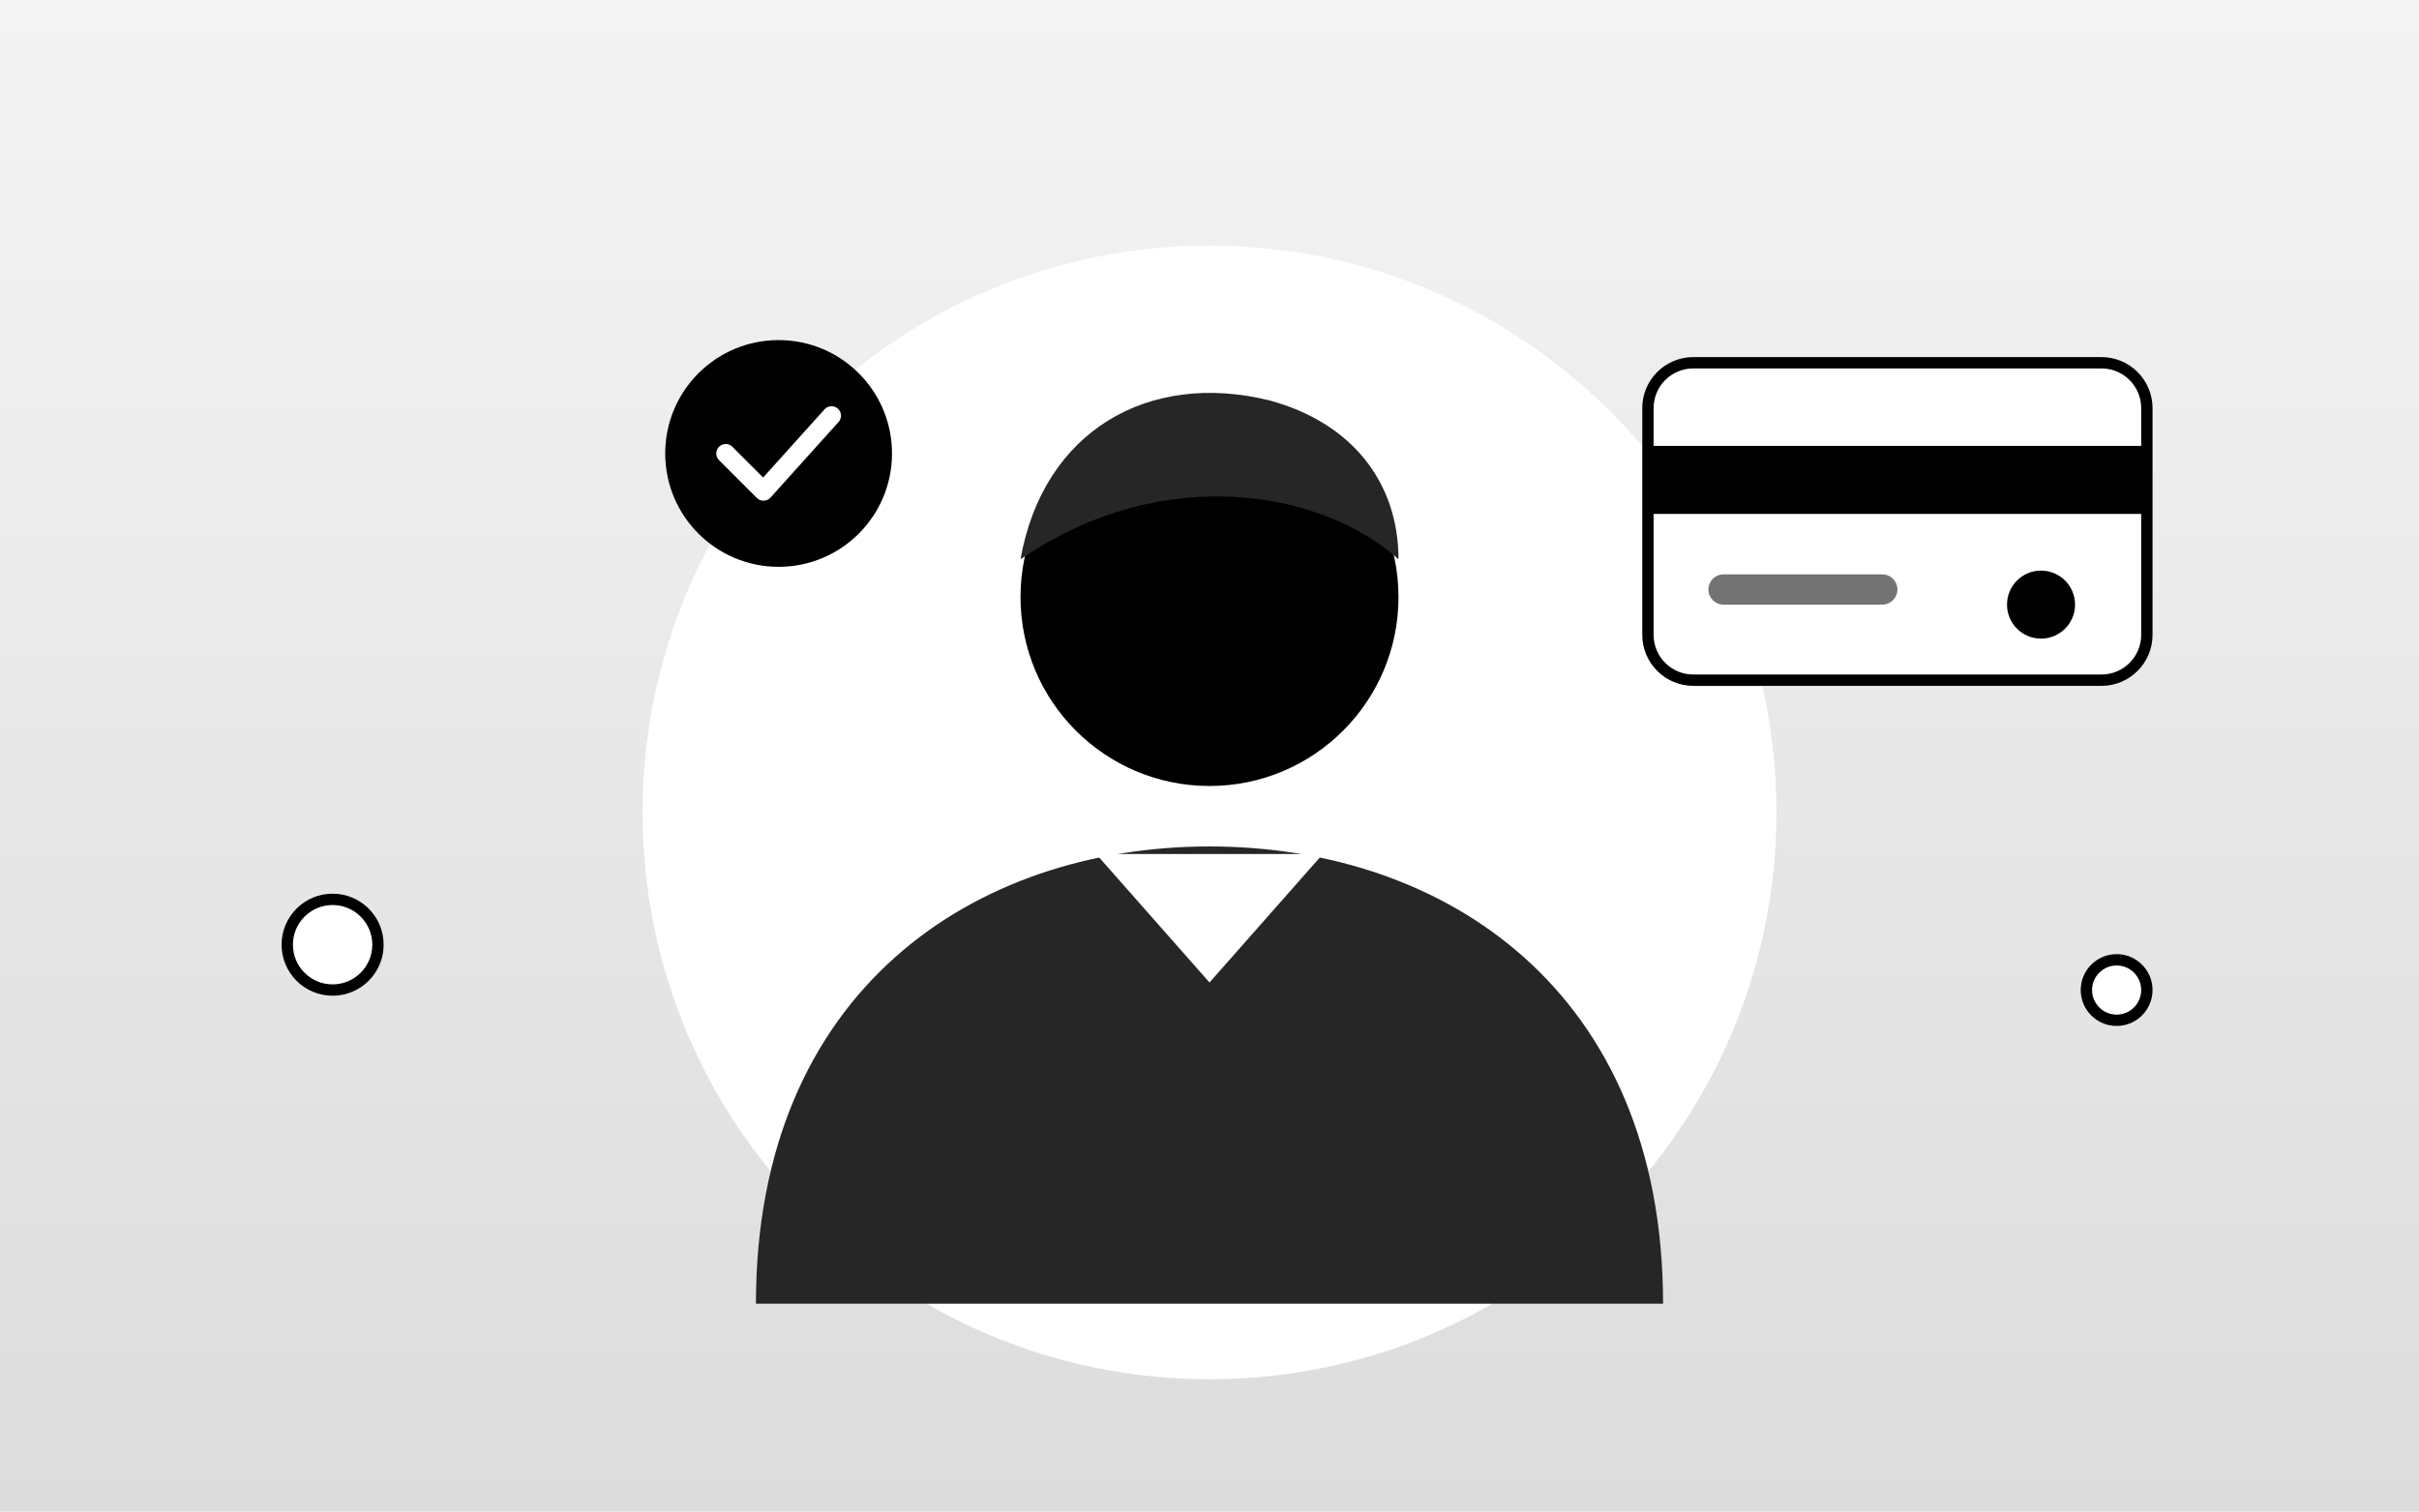
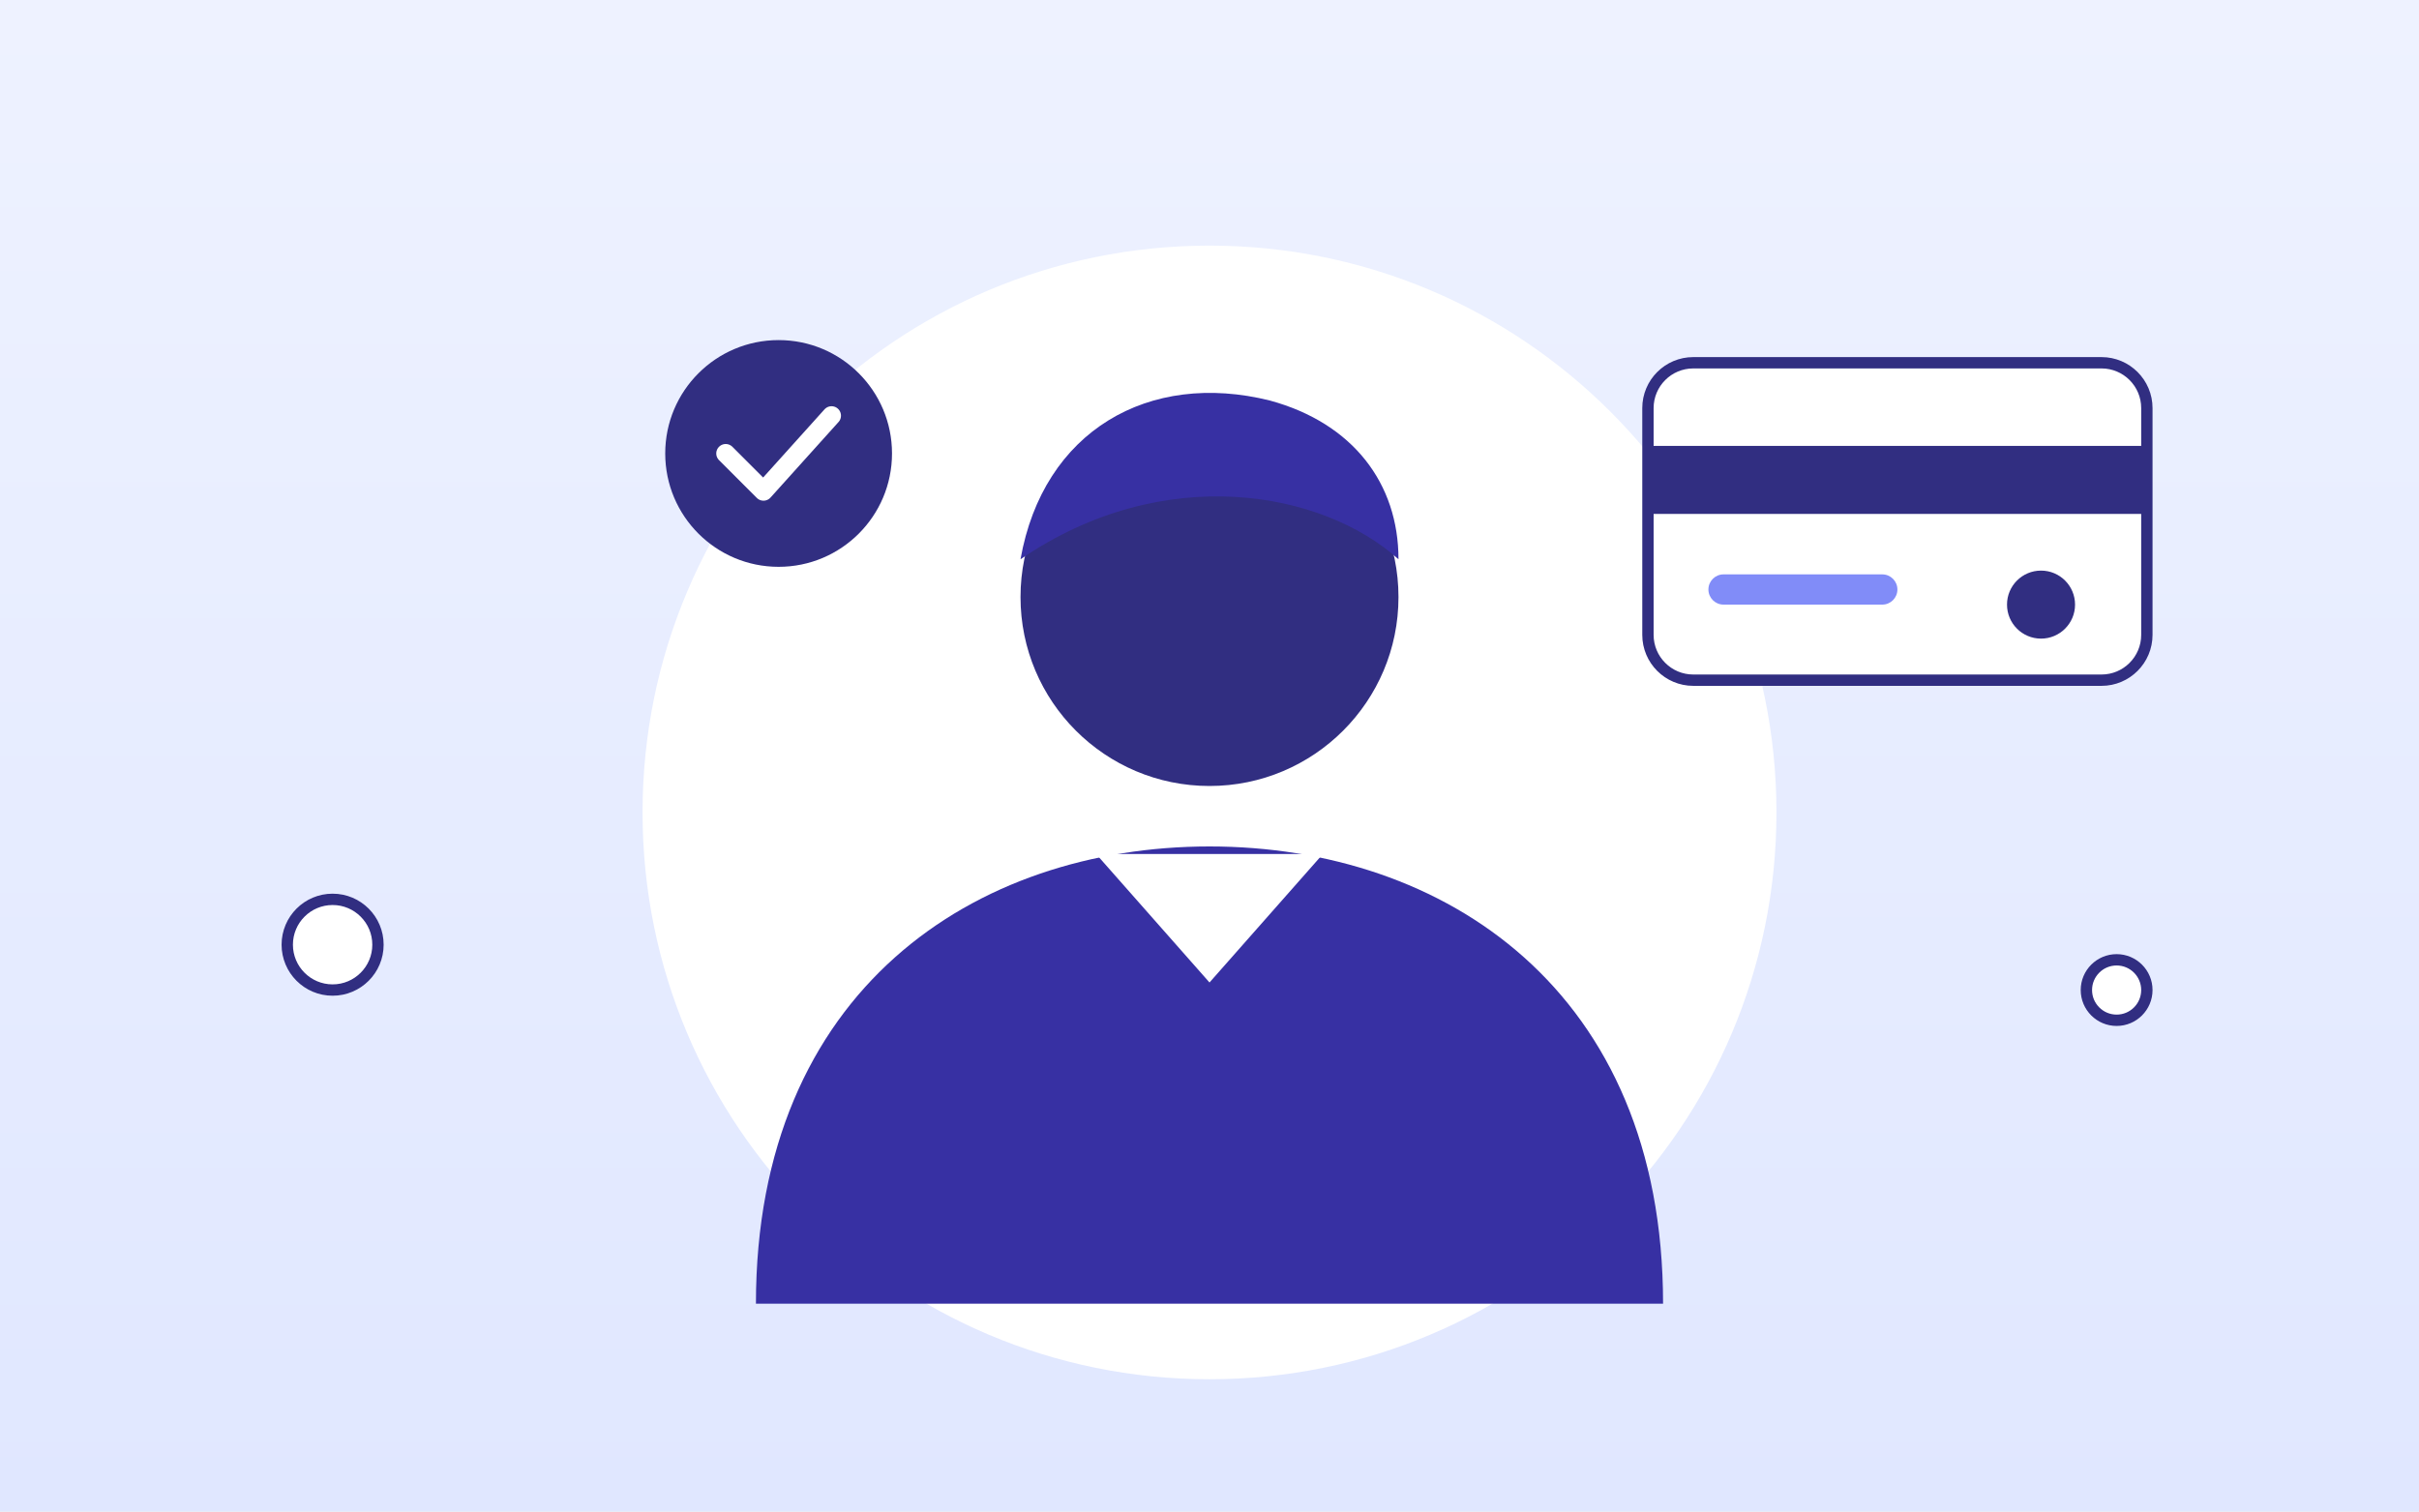
<svg xmlns="http://www.w3.org/2000/svg" viewBox="0 0 640 400" preserveAspectRatio="xMidYMid slice">
  <defs>
    <linearGradient id="g" x1="0" y1="0" x2="0" y2="1">
-       <stop offset="0" stop-color="#F4F4F4" />
-       <stop offset="1" stop-color="#DCDCDC" />
+       <stop offset="0" stop-color="#EEF2FF" />
+       <stop offset="1" stop-color="#E0E7FF" />
    </linearGradient>
  </defs>
  <rect width="640" height="400" fill="url(#g)" />
  <circle cx="320" cy="215" r="150" fill="#fff" />
-   <path d="M200 345C200 262 258 224 320 224S440 262 440 345Z" fill="#262626" />
+   <path d="M200 345C200 262 258 224 320 224S440 262 440 345Z" fill="#3730A3" />
  <path d="M290 226l30 34 30-34z" fill="#fff" />
-   <circle cx="320" cy="158" r="50" fill="#000" />
-   <path d="M270 148c6-34 34-50 66-42 22 6 34 22 34 42-20-18-62-26-100 0z" fill="#262626" />
-   <rect x="436" y="96" width="132" height="84" rx="12" fill="#fff" stroke="#000" stroke-width="3" stroke-linejoin="round" />
-   <rect x="436" y="118" width="132" height="18" fill="#000" />
-   <rect x="452" y="152" width="50" height="8" rx="4" fill="#737373" />
-   <circle cx="540" cy="160" r="9" fill="#000" />
-   <circle cx="206" cy="120" r="30" fill="#000" />
+   <circle cx="320" cy="158" r="50" fill="#312E81" />
+   <path d="M270 148c6-34 34-50 66-42 22 6 34 22 34 42-20-18-62-26-100 0z" fill="#3730A3" />
+   <rect x="436" y="96" width="132" height="84" rx="12" fill="#fff" stroke="#312E81" stroke-width="3" stroke-linejoin="round" />
+   <rect x="436" y="118" width="132" height="18" fill="#312E81" />
+   <rect x="452" y="152" width="50" height="8" rx="4" fill="#818CF8" />
+   <circle cx="540" cy="160" r="9" fill="#312E81" />
+   <circle cx="206" cy="120" r="30" fill="#312E81" />
  <path d="M192 120l10 10 18-20" fill="none" stroke="#fff" stroke-width="5" stroke-linecap="round" stroke-linejoin="round" />
-   <circle cx="560" cy="262" r="8" fill="#fff" stroke="#000" stroke-width="3" stroke-linejoin="round" />
-   <circle cx="88" cy="250" r="12" fill="#fff" stroke="#000" stroke-width="3" stroke-linejoin="round" />
+   <circle cx="560" cy="262" r="8" fill="#fff" stroke="#312E81" stroke-width="3" stroke-linejoin="round" />
+   <circle cx="88" cy="250" r="12" fill="#fff" stroke="#312E81" stroke-width="3" stroke-linejoin="round" />
</svg>
